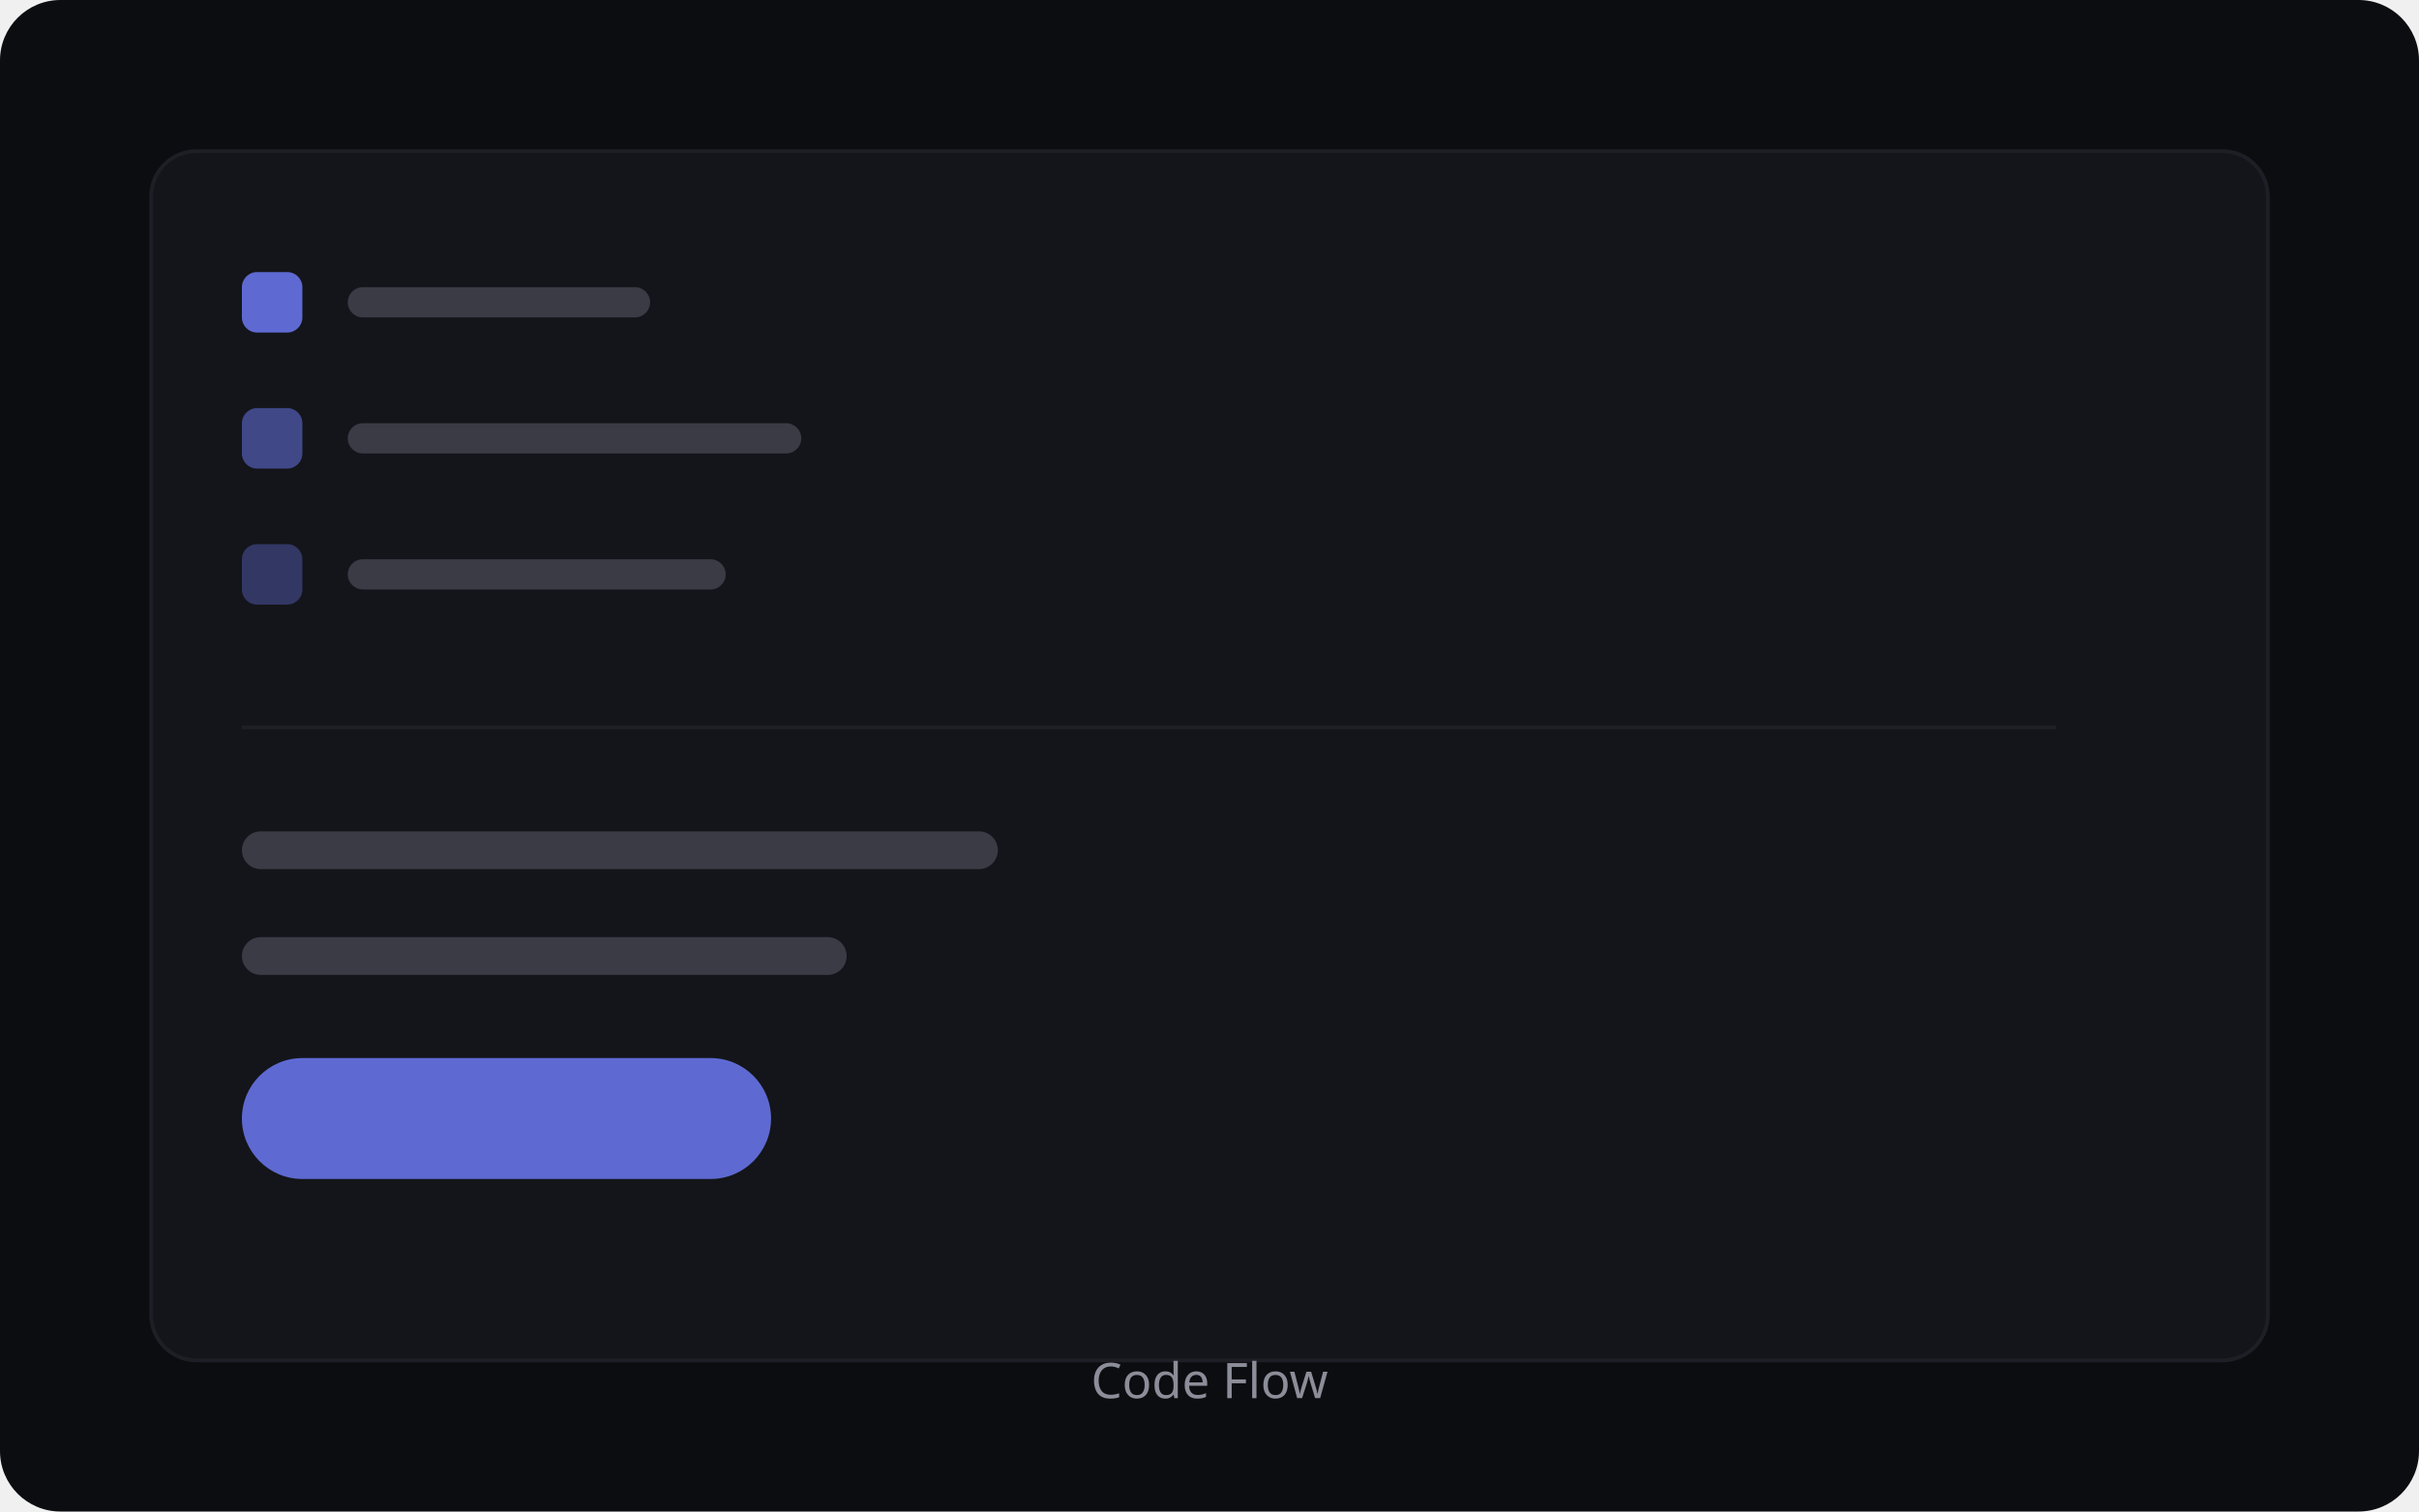
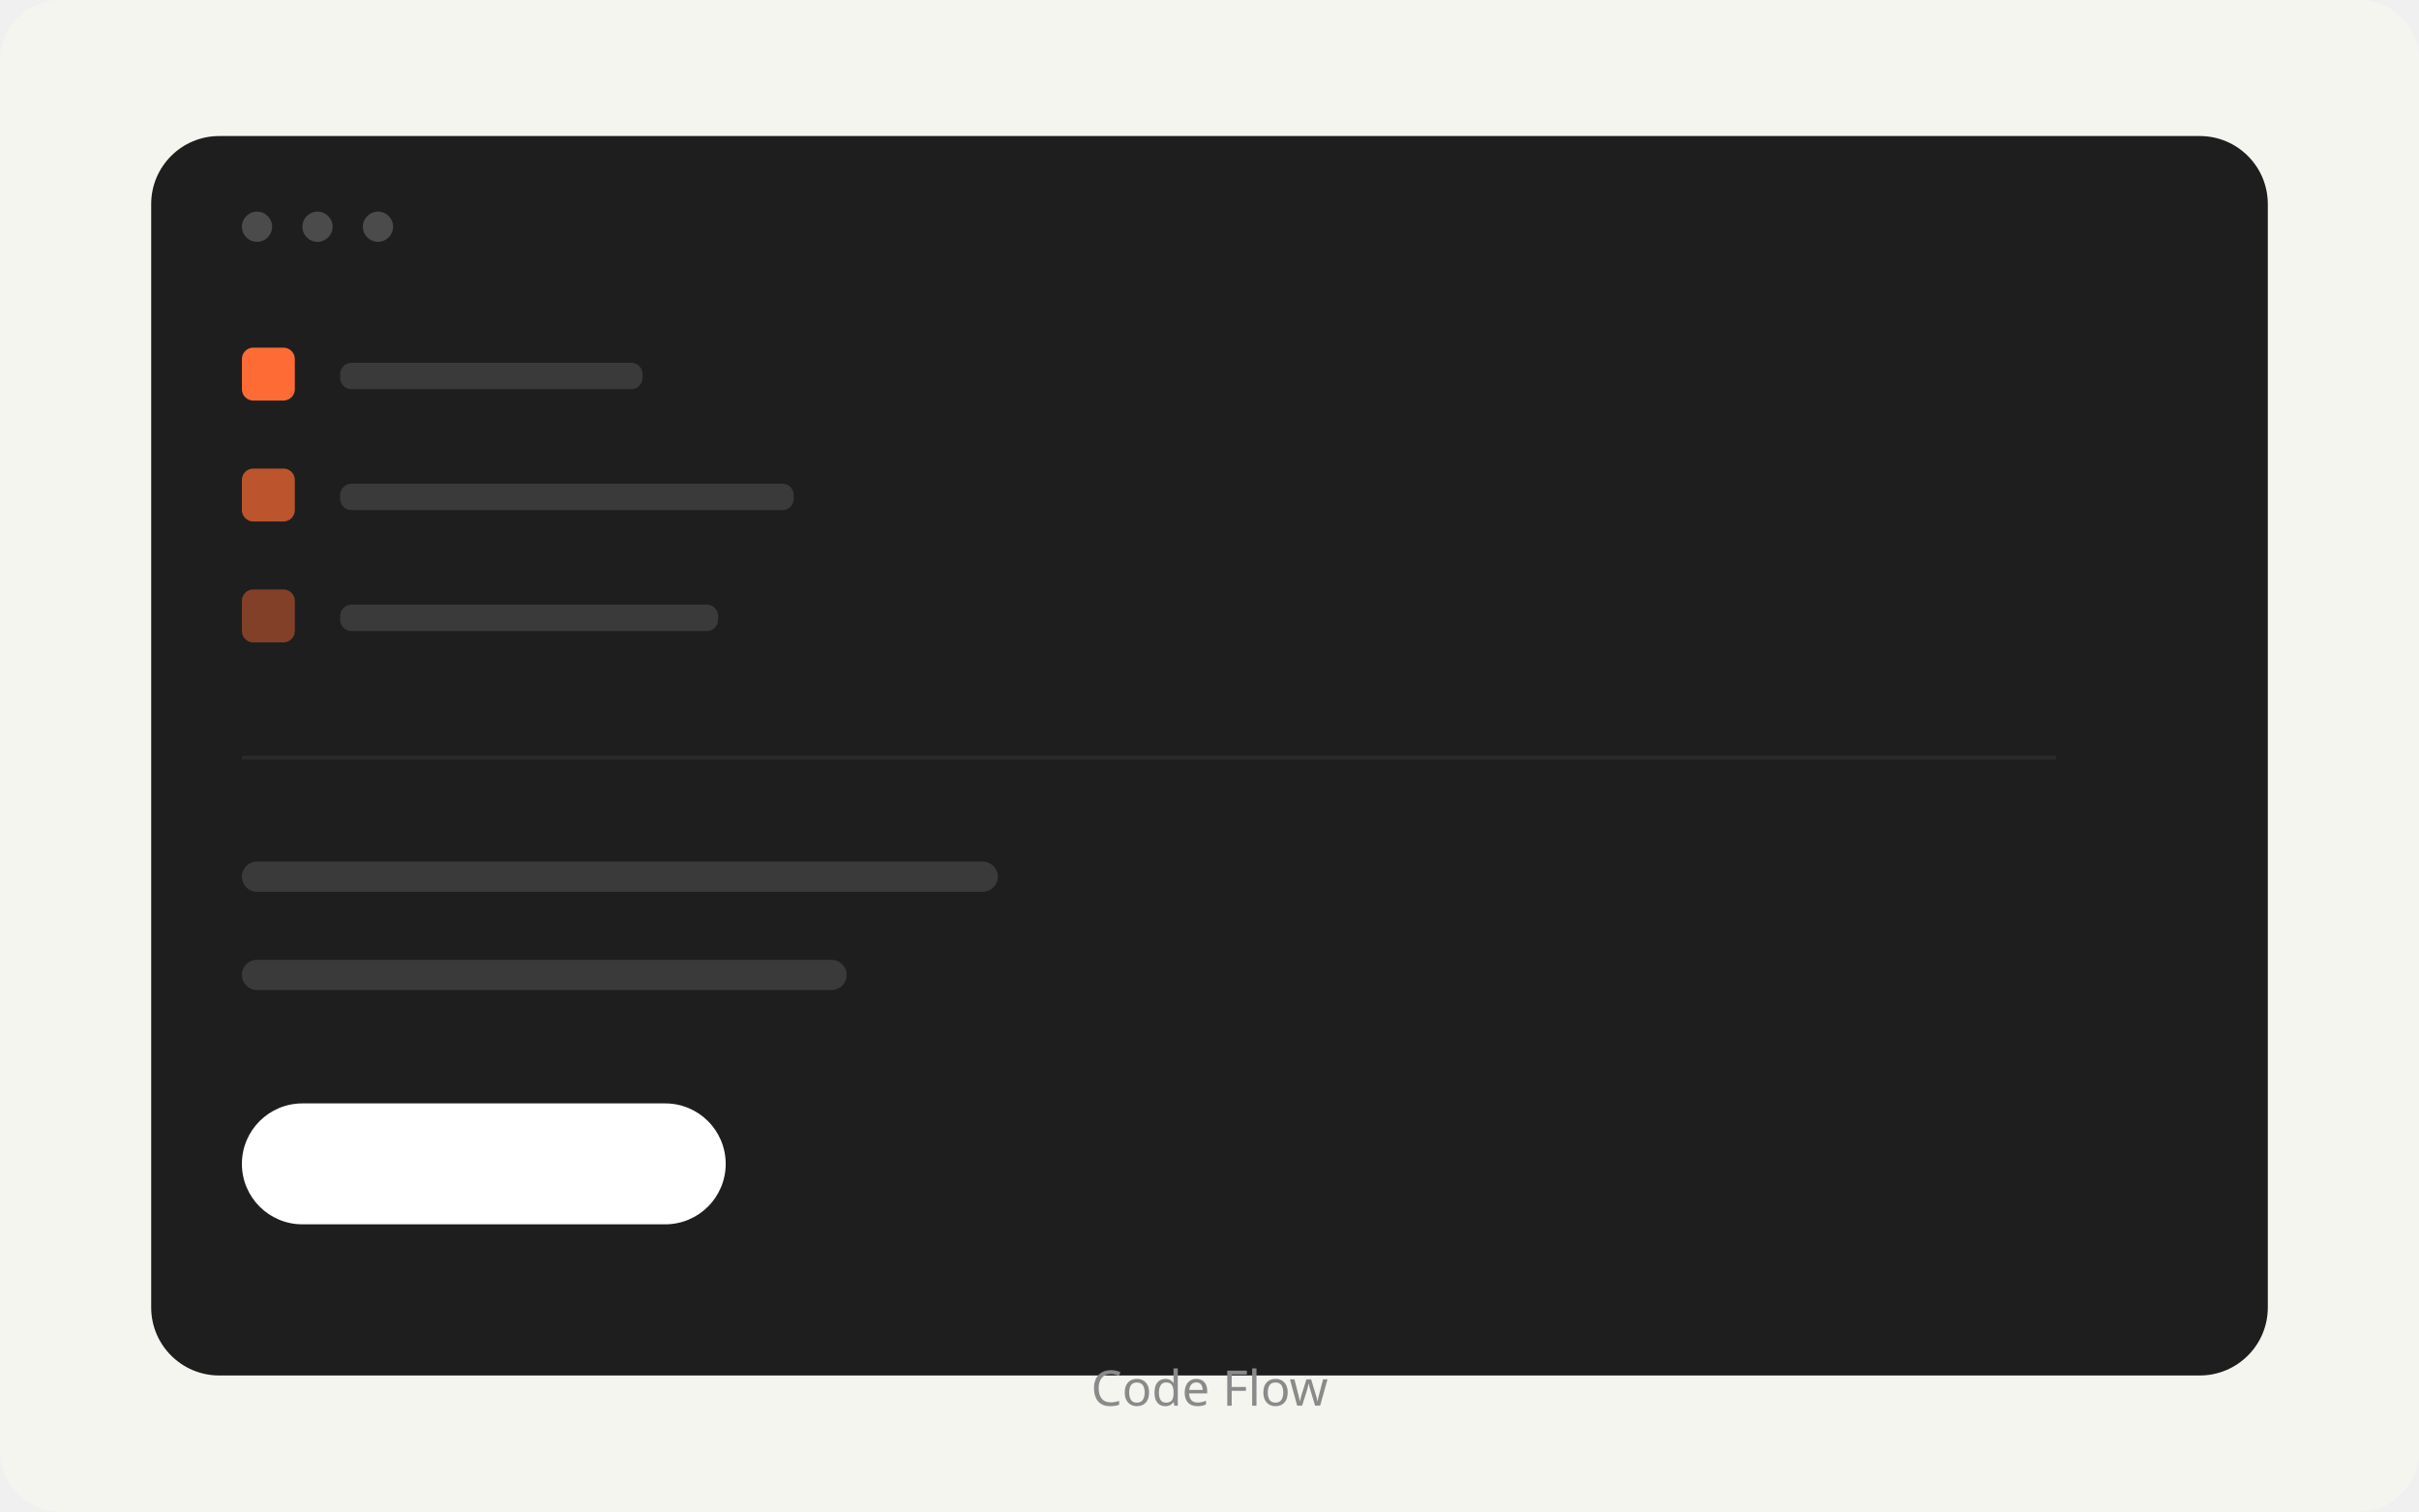
<svg xmlns="http://www.w3.org/2000/svg" viewBox="0 0 640 400" fill="none">
-   <rect width="640" height="400" rx="16" fill="#0c0d10" />
-   <rect x="40" y="40" width="560" height="320" rx="12" fill="#14151a" stroke="#1e1f26" stroke-width="1" />
-   <rect x="64" y="72" width="16" height="16" rx="4" fill="#5e6ad2" />
-   <rect x="92" y="76" width="80" height="8" rx="4" fill="#3a3b45" />
-   <rect x="64" y="108" width="16" height="16" rx="4" fill="#5e6ad2" opacity="0.6" />
-   <rect x="92" y="112" width="120" height="8" rx="4" fill="#3a3b45" />
-   <rect x="64" y="144" width="16" height="16" rx="4" fill="#5e6ad2" opacity="0.4" />
-   <rect x="92" y="148" width="100" height="8" rx="4" fill="#3a3b45" />
-   <rect x="64" y="192" width="480" height="1" fill="#1e1f26" />
-   <rect x="64" y="220" width="200" height="10" rx="5" fill="#3a3b45" />
-   <rect x="64" y="248" width="160" height="10" rx="5" fill="#3a3b45" />
-   <rect x="64" y="280" width="140" height="32" rx="16" fill="#5e6ad2" />
-   <text x="320" y="370" text-anchor="middle" fill="#8b8d98" font-family="system-ui" font-size="13">Code Flow</text>
+   <rect width="640" height="400" rx="16" fill="#f5f5f0" />
+   <rect x="40" y="36" width="560" height="328" rx="18" fill="#1e1e1e" />
+   <circle cx="68" cy="60" r="4" fill="#ffffff" opacity="0.2" />
+   <circle cx="84" cy="60" r="4" fill="#ffffff" opacity="0.2" />
+   <circle cx="100" cy="60" r="4" fill="#ffffff" opacity="0.2" />
+   <rect x="64" y="92" width="14" height="14" rx="3" fill="#ff6b35" />
+   <rect x="90" y="96" width="80" height="7" rx="3" fill="#3a3a3a" />
+   <rect x="64" y="124" width="14" height="14" rx="3" fill="#ff6b35" opacity="0.7" />
+   <rect x="90" y="128" width="120" height="7" rx="3" fill="#3a3a3a" />
+   <rect x="64" y="156" width="14" height="14" rx="3" fill="#ff6b35" opacity="0.45" />
+   <rect x="90" y="160" width="100" height="7" rx="3" fill="#3a3a3a" />
+   <rect x="64" y="200" width="480" height="1" fill="#2a2a2a" />
+   <rect x="64" y="228" width="200" height="8" rx="4" fill="#3a3a3a" />
+   <rect x="64" y="254" width="160" height="8" rx="4" fill="#3a3a3a" />
+   <rect x="64" y="292" width="128" height="32" rx="16" fill="#ffffff" />
+   <text x="320" y="372" text-anchor="middle" fill="#8a8a8a" font-family="system-ui" font-size="13">Code Flow</text>
</svg>
